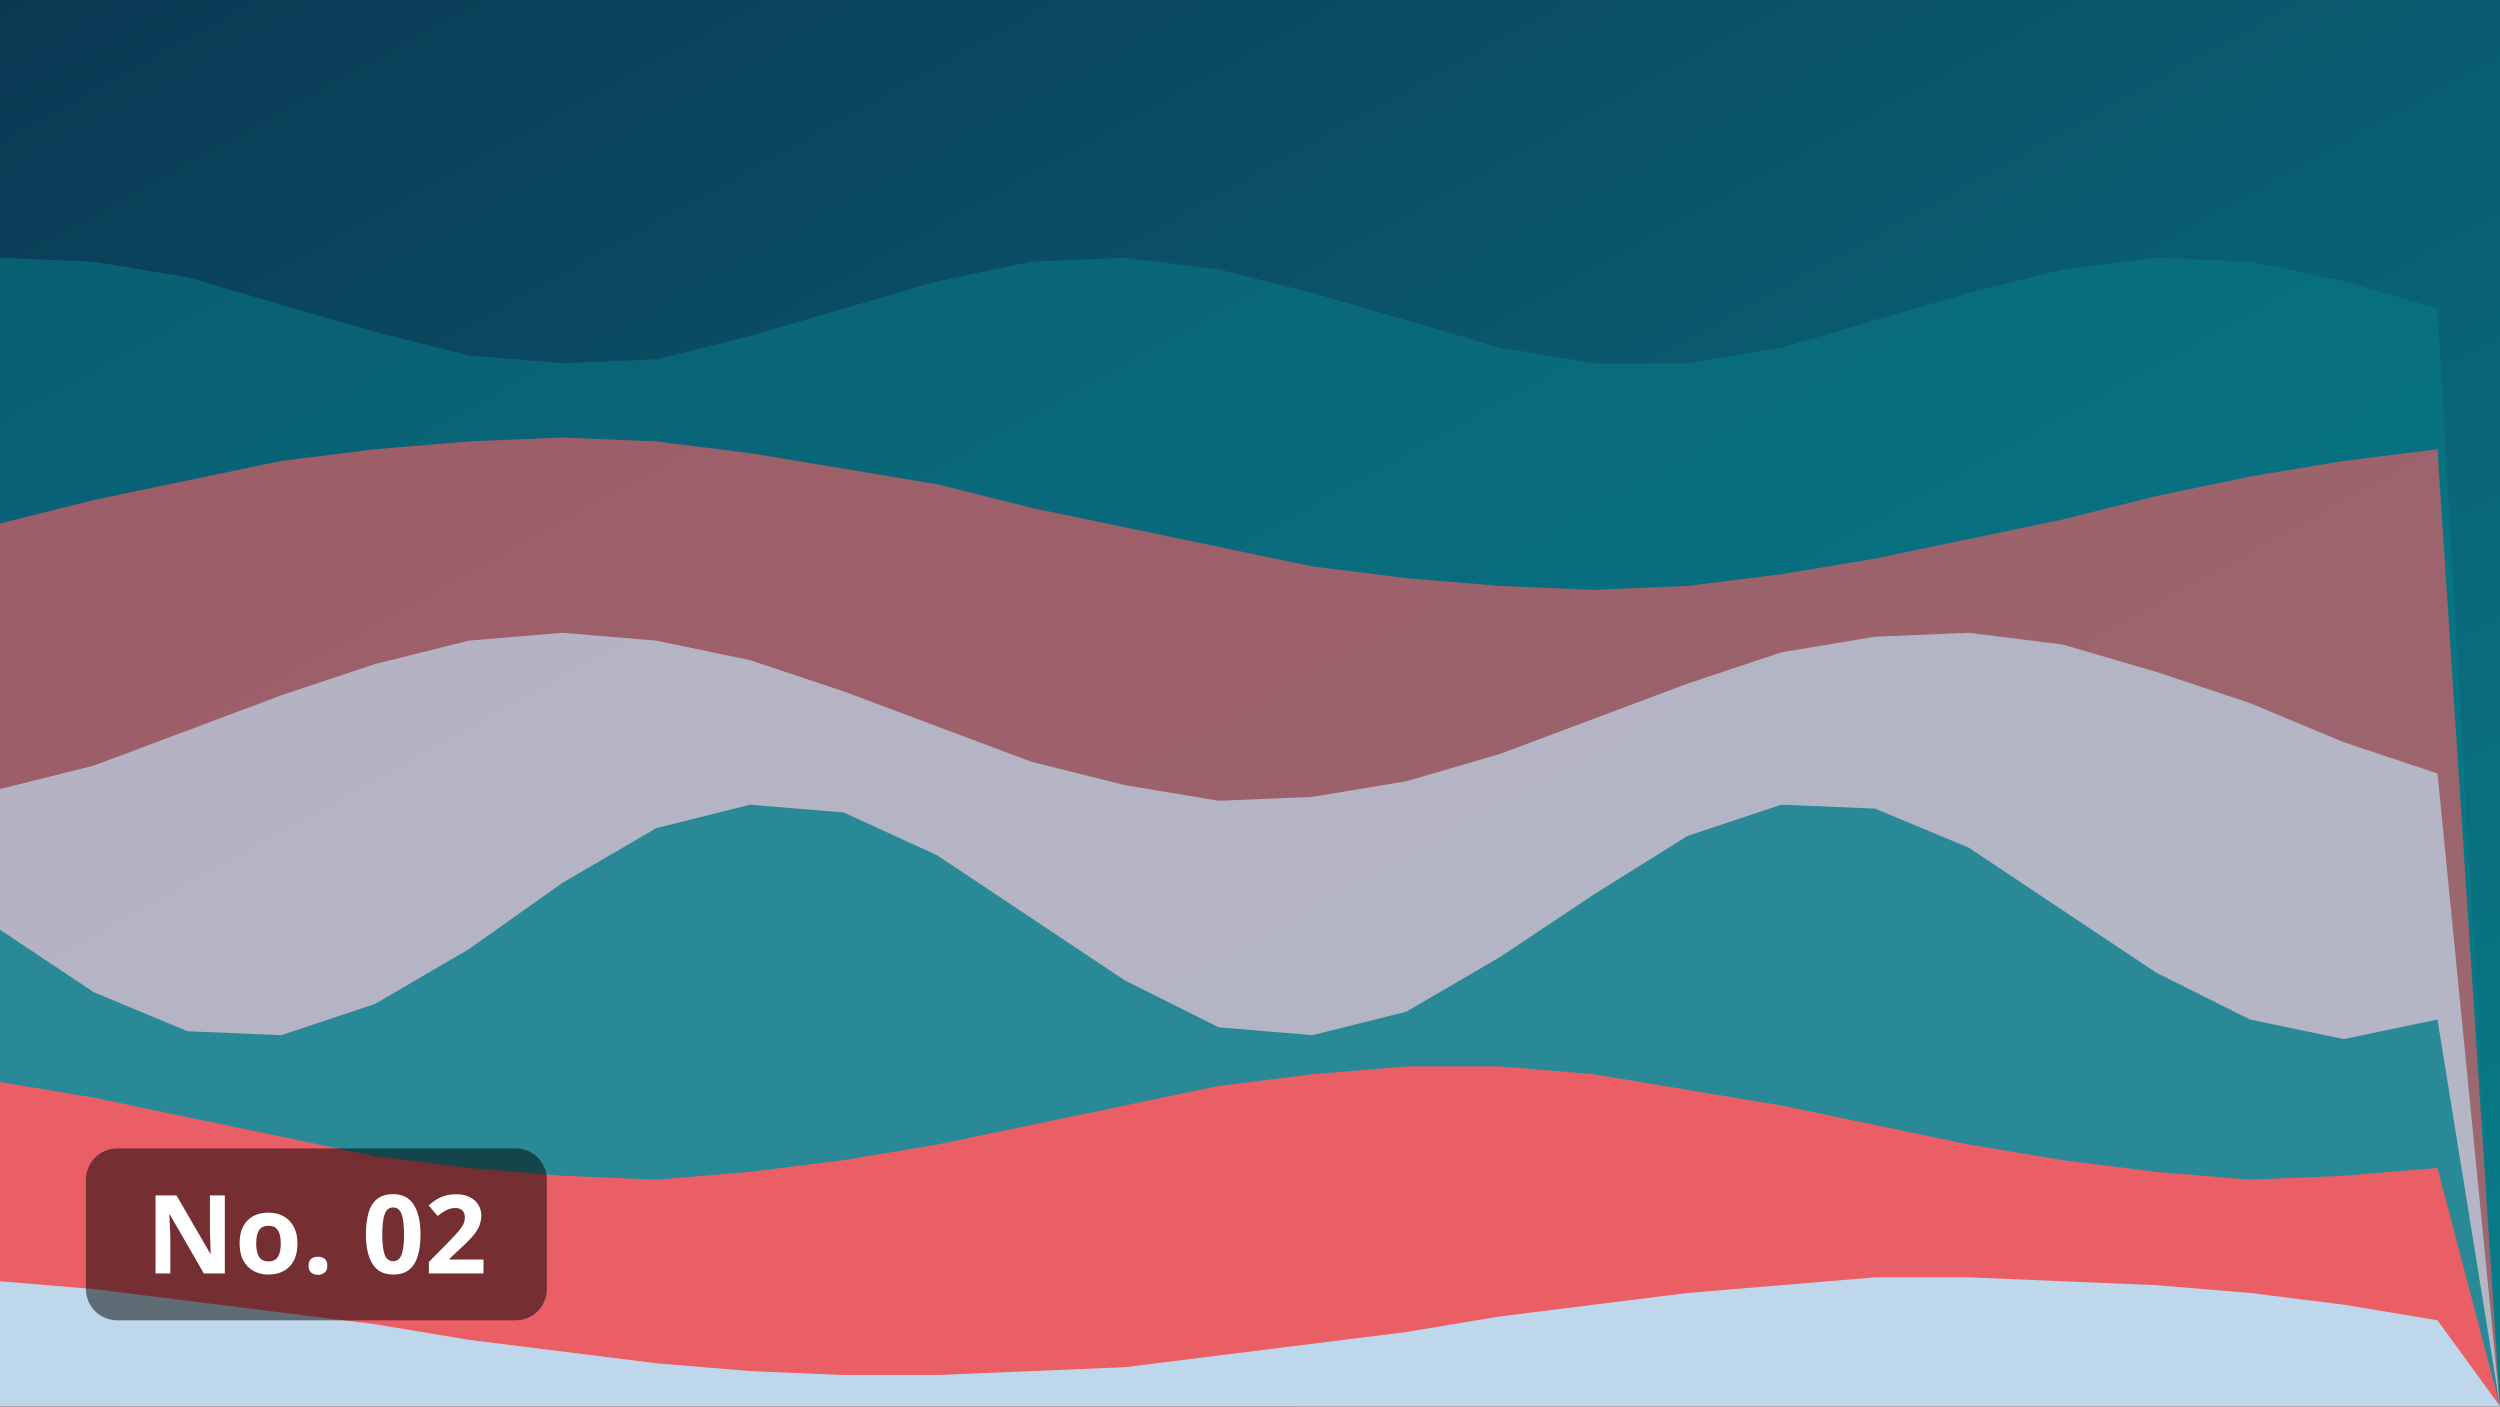
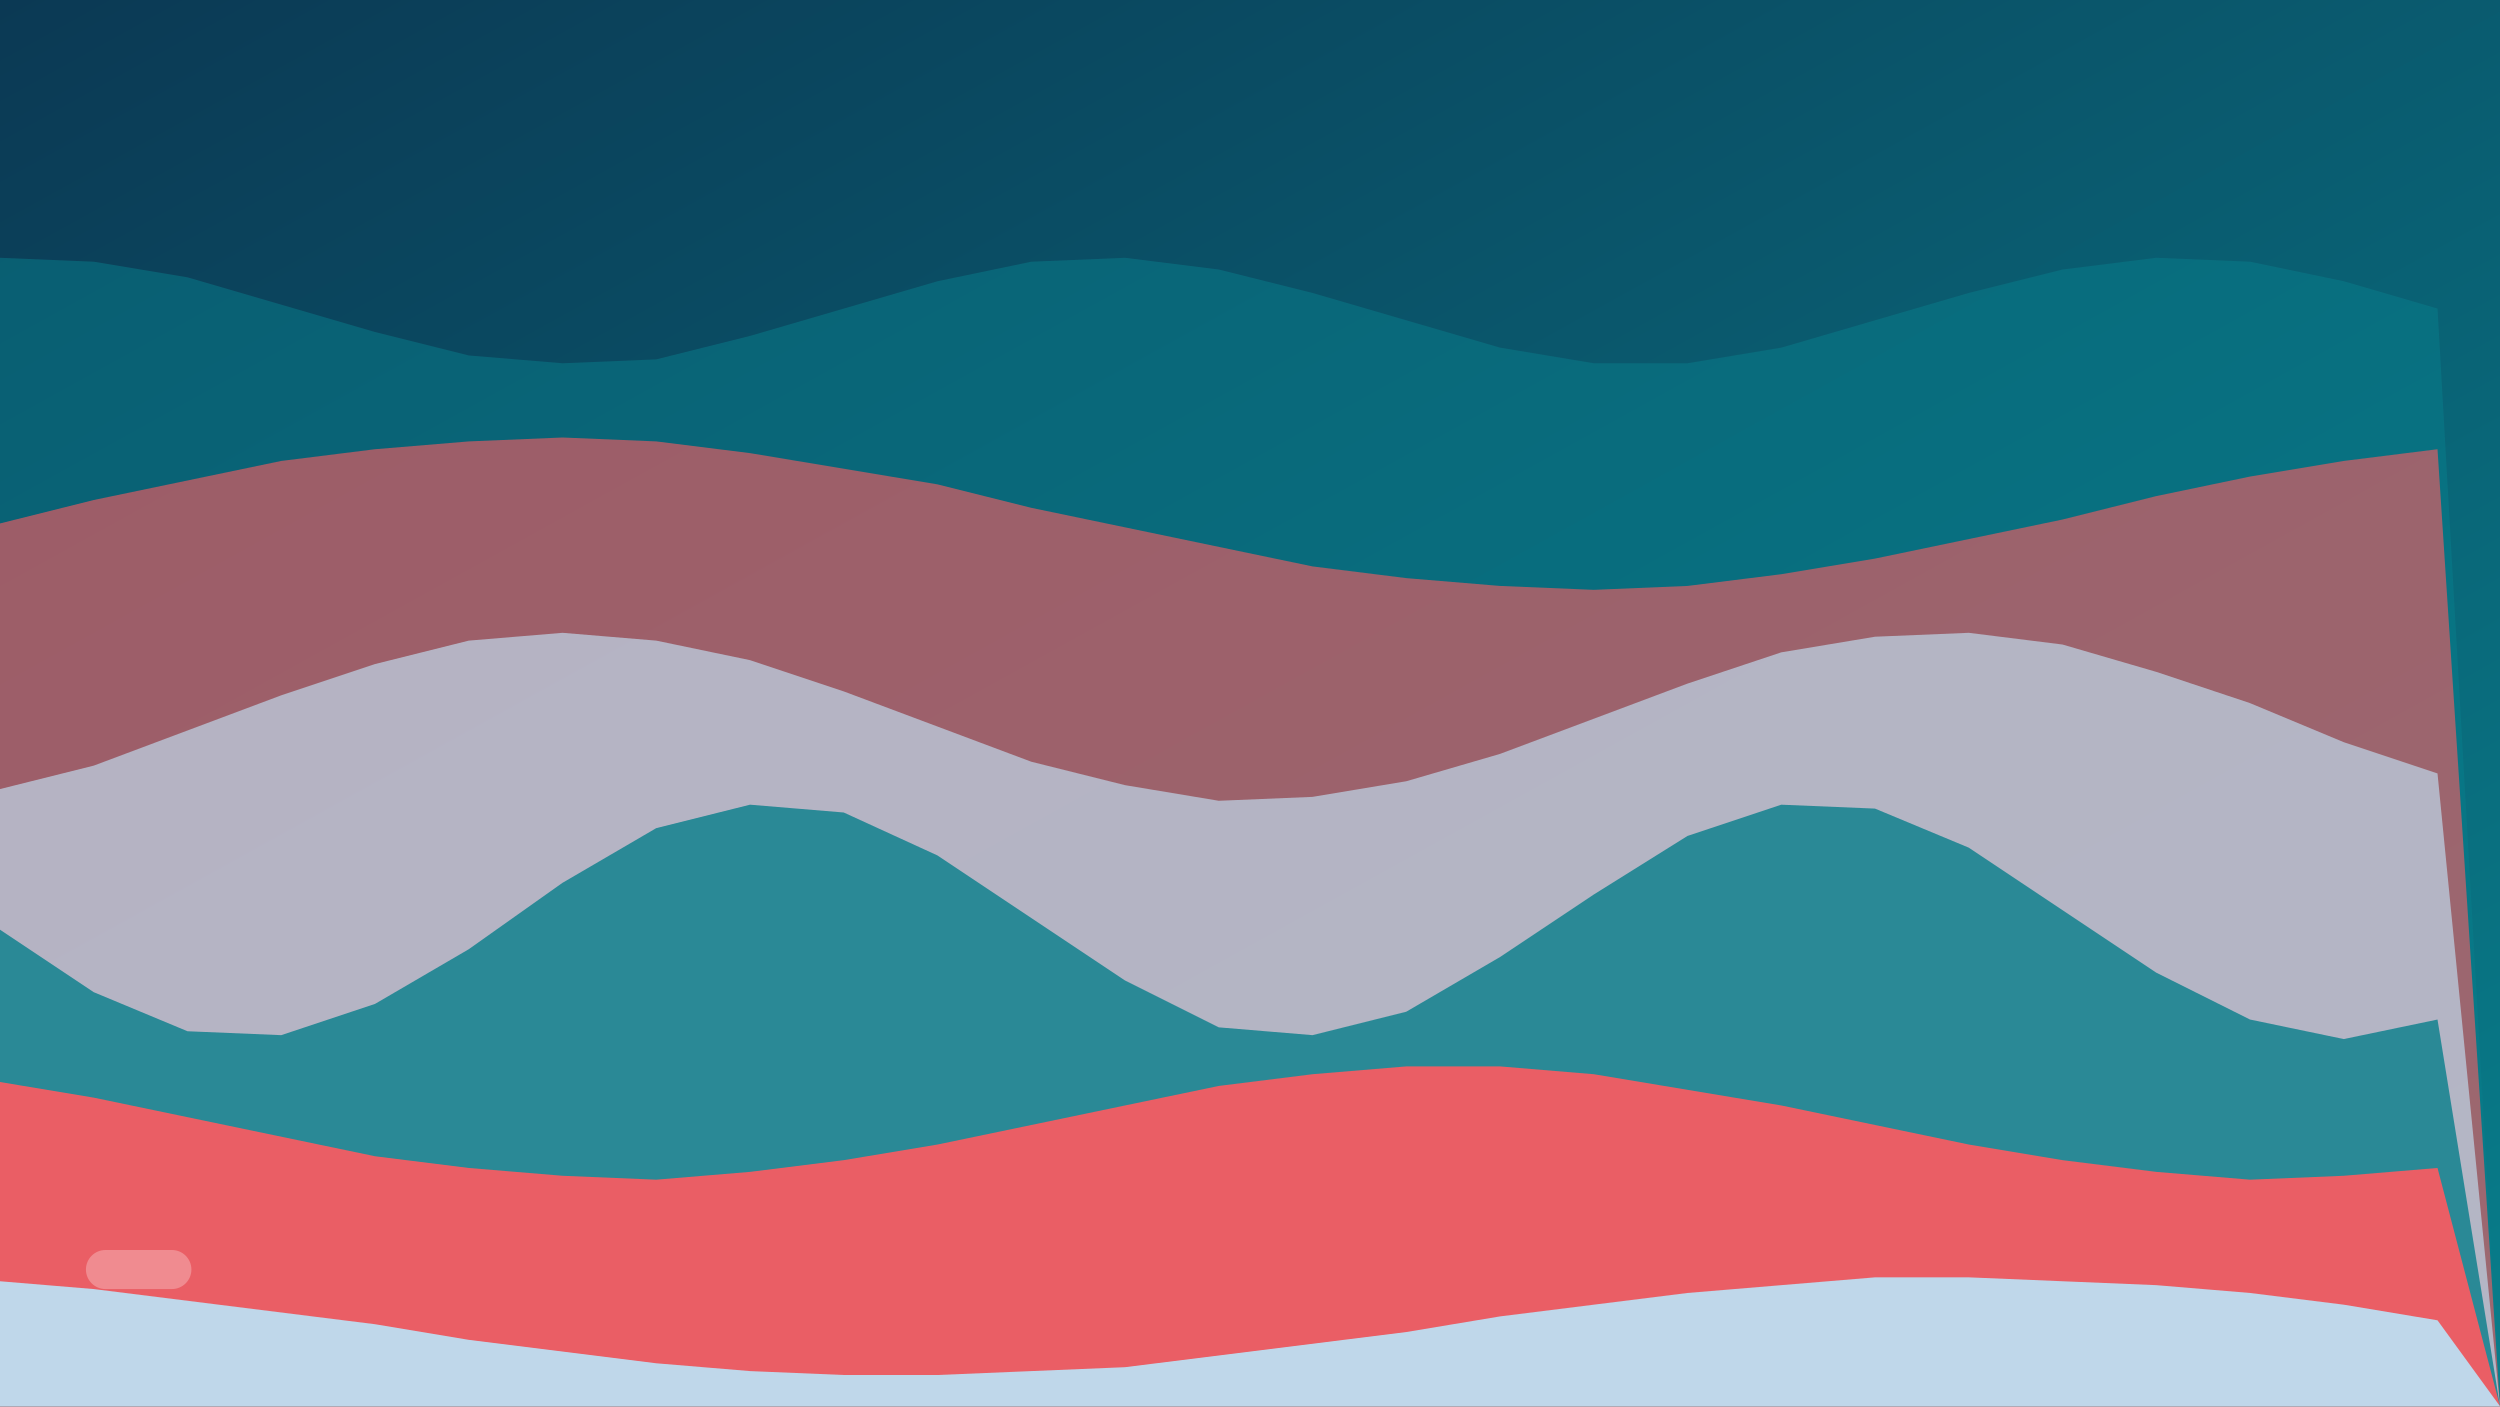
<svg xmlns="http://www.w3.org/2000/svg" width="640" height="360" viewBox="0 0 640 360">
  <defs>
    <linearGradient id="s" x1="0" y1="0" x2="1" y2="1">
      <stop offset="0" stop-color="#0b3954" />
      <stop offset="1" stop-color="#087e8b" />
    </linearGradient>
  </defs>
  <rect width="640" height="360" fill="url(#s)" />
  <path d="M0 360L0 66L24 67L48 71L72 78L96 85L120 91L144 93L168 92L192 86L216 79L240 72L264 67L288 66L312 69L336 75L360 82L384 89L408 93L432 93L456 89L480 82L504 75L528 69L552 66L576 67L600 72L624 79L640 360Z" fill="#087e8b" opacity="0.5" />
  <path d="M0 360L0 134L24 128L48 123L72 118L96 115L120 113L144 112L168 113L192 116L216 120L240 124L264 130L288 135L312 140L336 145L360 148L384 150L408 151L432 150L456 147L480 143L504 138L528 133L552 127L576 122L600 118L624 115L640 360Z" fill="#ff5a5f" opacity="0.6" />
  <path d="M0 360L0 202L24 196L48 187L72 178L96 170L120 164L144 162L168 164L192 169L216 177L240 186L264 195L288 201L312 205L336 204L360 200L384 193L408 184L432 175L456 167L480 163L504 162L528 165L552 172L576 180L600 190L624 198L640 360Z" fill="#bfd7ea" opacity="0.7" />
  <path d="M0 360L0 238L24 254L48 264L72 265L96 257L120 243L144 226L168 212L192 206L216 208L240 219L264 235L288 251L312 263L336 265L360 259L384 245L408 229L432 214L456 206L480 207L504 217L528 233L552 249L576 261L600 266L624 261L640 360Z" fill="#087e8b" opacity="0.8" />
  <path d="M0 360L0 277L24 281L48 286L72 291L96 296L120 299L144 301L168 302L192 300L216 297L240 293L264 288L288 283L312 278L336 275L360 273L384 273L408 275L432 279L456 283L480 288L504 293L528 297L552 300L576 302L600 301L624 299L640 360Z" fill="#ff5a5f" opacity="0.9" />
  <path d="M0 360L0 328L24 330L48 333L72 336L96 339L120 343L144 346L168 349L192 351L216 352L240 352L264 351L288 350L312 347L336 344L360 341L384 337L408 334L432 331L456 329L480 327L504 327L528 328L552 329L576 331L600 334L624 338L640 360Z" fill="#bfd7ea" opacity="1" />
-   <g font-family="sans-serif" font-weight="800">
-     <rect x="22" y="294" width="118" height="44" rx="8" fill="#000" opacity="0.5" />
-     <text x="81" y="326" font-size="28" fill="#fff" text-anchor="middle">No. 02</text>
-   </g>
+   <rect x="22" y="320" width="27" height="10" rx="5" fill="#fff" opacity="0.28" />
</svg>
